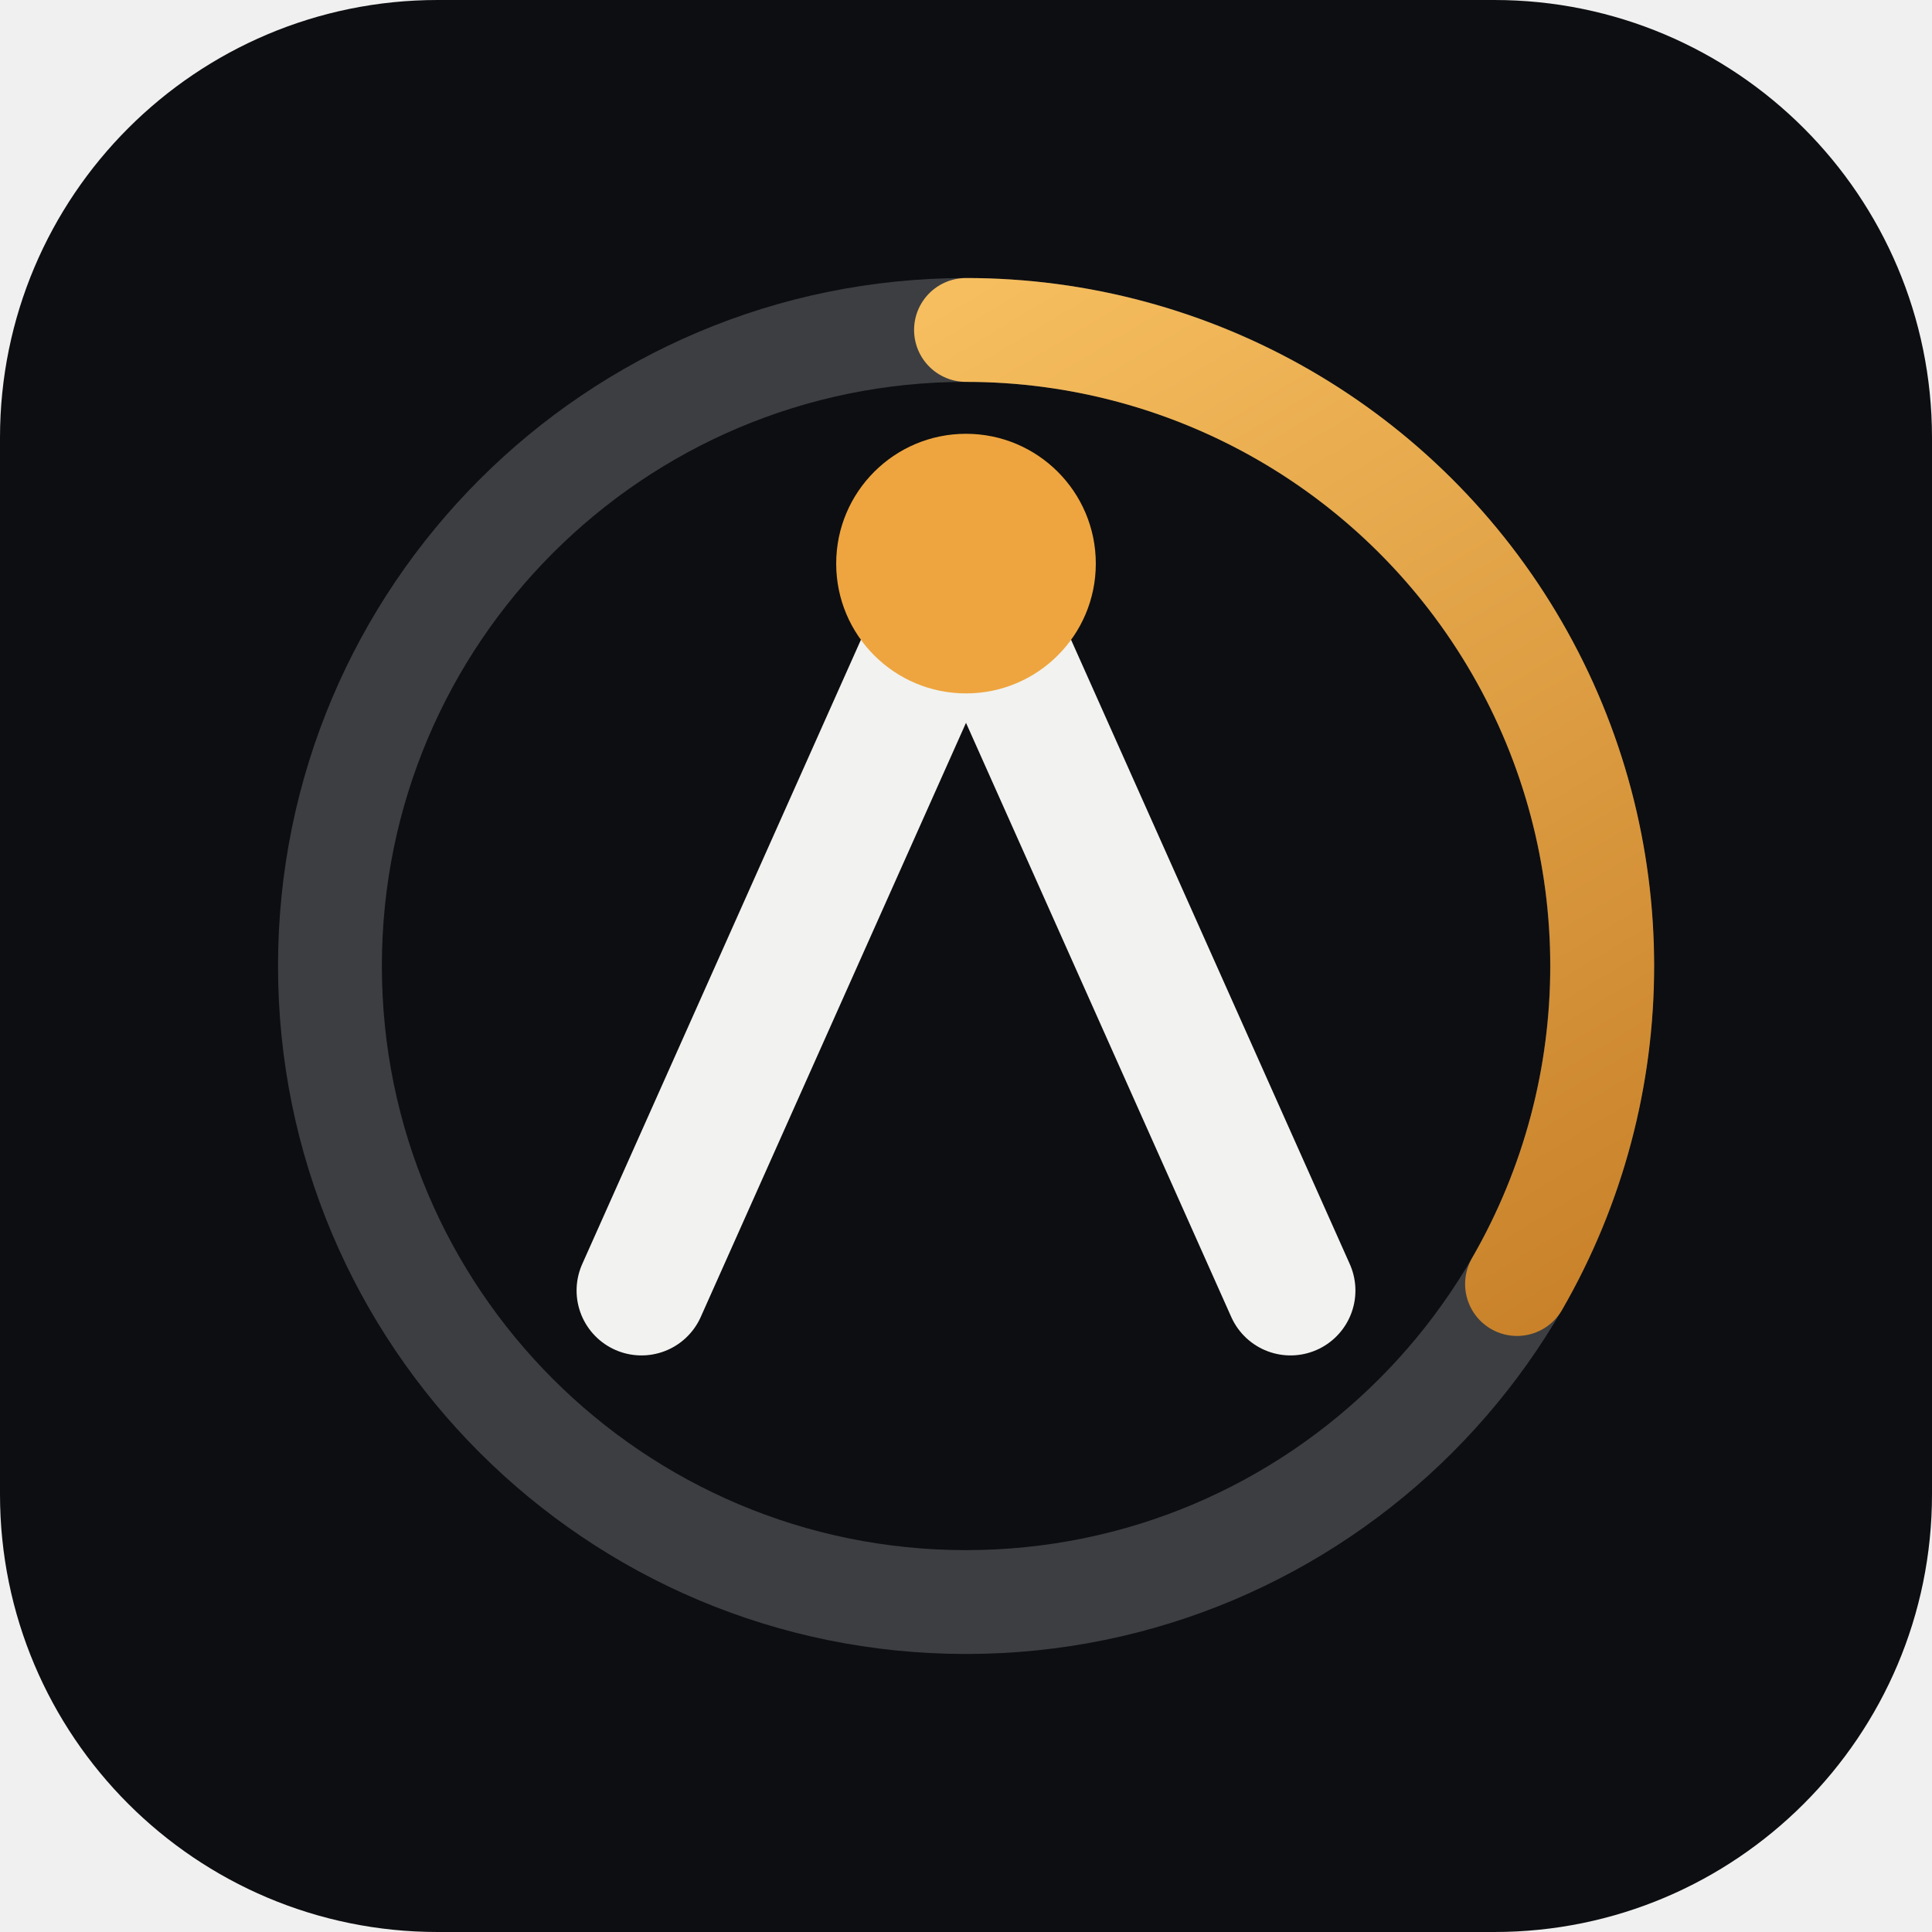
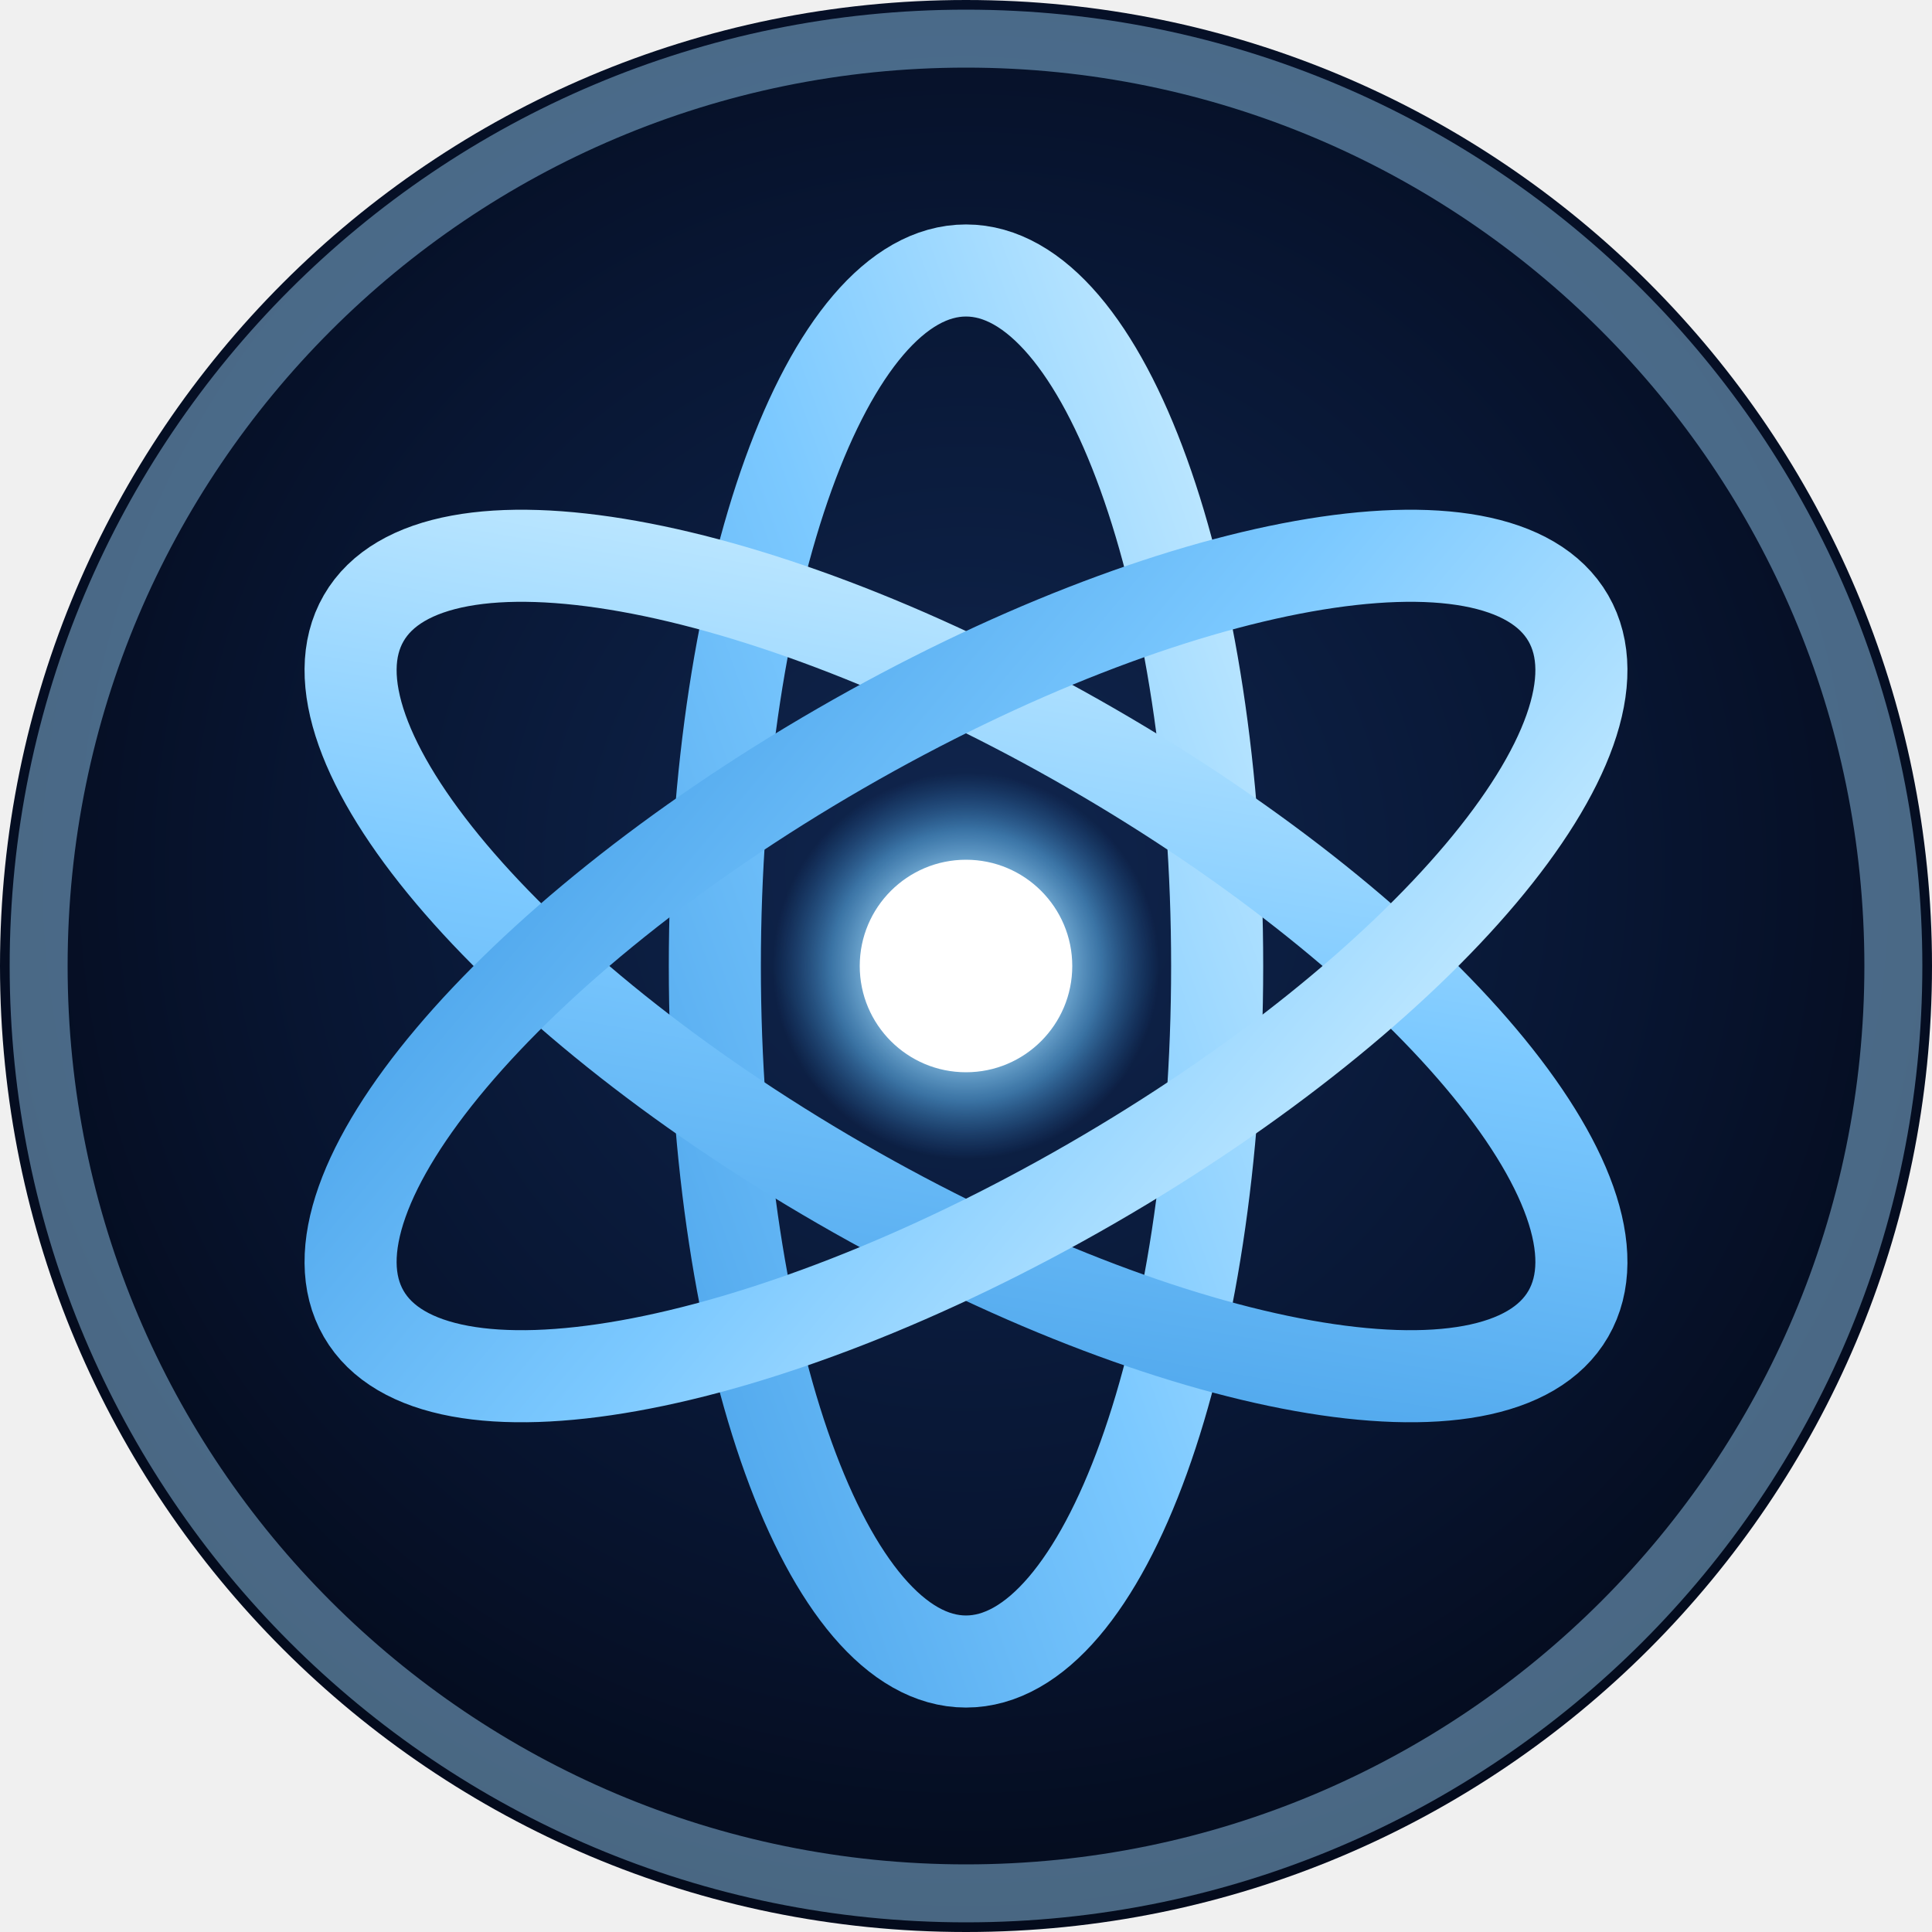
- <svg xmlns="http://www.w3.org/2000/svg" viewBox="0 0 256 256" width="256" height="256" role="img" aria-label="ARL">
-   <rect width="256" height="256" rx="58" fill="#0D0E11" />
-   <g transform="translate(128 128) scale(0.86) translate(-128 -128)">
-     <defs>
-       <linearGradient id="sa-o" x1="128" y1="24" x2="222" y2="180" gradientUnits="userSpaceOnUse">
-         <stop offset="0" stop-color="#F6BE5F" />
-         <stop offset="1" stop-color="#C9822A" />
-       </linearGradient>
-     </defs>
-     <circle cx="128" cy="128" r="98" fill="none" stroke="rgba(255,255,255,0.2)" stroke-width="16" />
-     <path d="M128 30A98 98 0 0 1 212.9 177" fill="none" stroke="url(#sa-o)" stroke-width="16" stroke-linecap="round" />
-     <path d="M78 178L128 66L178 178" fill="none" stroke="#F2F2F0" stroke-width="20" stroke-linecap="round" stroke-linejoin="round" />
-     <circle cx="128" cy="66" r="20" fill="#EEA53F" />
+ <svg xmlns="http://www.w3.org/2000/svg" viewBox="0 0 64 64" width="64" height="64">
+   <defs>
+     <linearGradient id="orbit" x1="0" y1="0" x2="1" y2="1">
+       <stop offset="0" stop-color="#c8ecff" />
+       <stop offset="0.5" stop-color="#7cc9ff" />
+       <stop offset="1" stop-color="#4aa3ea" />
+     </linearGradient>
+     <radialGradient id="core">
+       <stop offset="0" stop-color="#ffffff" />
+       <stop offset="0.35" stop-color="#bfe9ff" />
+       <stop offset="0.7" stop-color="#5fb6f0" stop-opacity="0.55" />
+       <stop offset="1" stop-color="#3a8fd8" stop-opacity="0" />
+     </radialGradient>
+     <radialGradient id="spark">
+       <stop offset="0" stop-color="#ffffff" />
+       <stop offset="0.4" stop-color="#a8e0ff" stop-opacity="0.8" />
+       <stop offset="1" stop-color="#6fc8ff" stop-opacity="0" />
+     </radialGradient>
+     <radialGradient id="disc" cx="0.5" cy="0.45" r="0.6">
+       <stop offset="0" stop-color="#10264f" />
+       <stop offset="0.55" stop-color="#081633" />
+       <stop offset="1" stop-color="#030816" />
+     </radialGradient>
+     <radialGradient id="gridfade" cx="0.5" cy="0.5" r="0.5">
+       <stop offset="0.15" stop-color="#fff" stop-opacity="0.15" />
+       <stop offset="0.6" stop-color="#fff" stop-opacity="1" />
+       <stop offset="1" stop-color="#fff" stop-opacity="0.25" />
+     </radialGradient>
+     <mask id="gm">
+       <rect width="100%" height="100%" fill="url(#gridfade)" />
+     </mask>
+     <filter id="glow" x="-30%" y="-30%" width="160%" height="160%">
+       <feGaussianBlur stdDeviation="1" />
+     </filter>
+   </defs>
+   <circle cx="32.0" cy="32.0" r="32.0" fill="url(#disc)" />
+   <g fill="none" stroke="url(#orbit)" stroke-width="3.05">
+     <ellipse cx="32.0" cy="32.0" rx="23.04" ry="8.32" transform="rotate(90 32.0 32.0)" />
+     <ellipse cx="32.0" cy="32.0" rx="23.04" ry="8.32" transform="rotate(30 32.0 32.0)" />
+     <ellipse cx="32.0" cy="32.0" rx="23.04" ry="8.32" transform="rotate(150 32.0 32.0)" />
  </g>
+   <circle cx="32.0" cy="32.0" r="6.40" fill="url(#core)" />
+   <circle cx="32.0" cy="32.0" r="3.52" fill="#ffffff" />
+   <circle cx="32.0" cy="32.0" r="30.72" fill="none" stroke="#9fd8ff" stroke-opacity="0.45" stroke-width="1.92" />
</svg>
